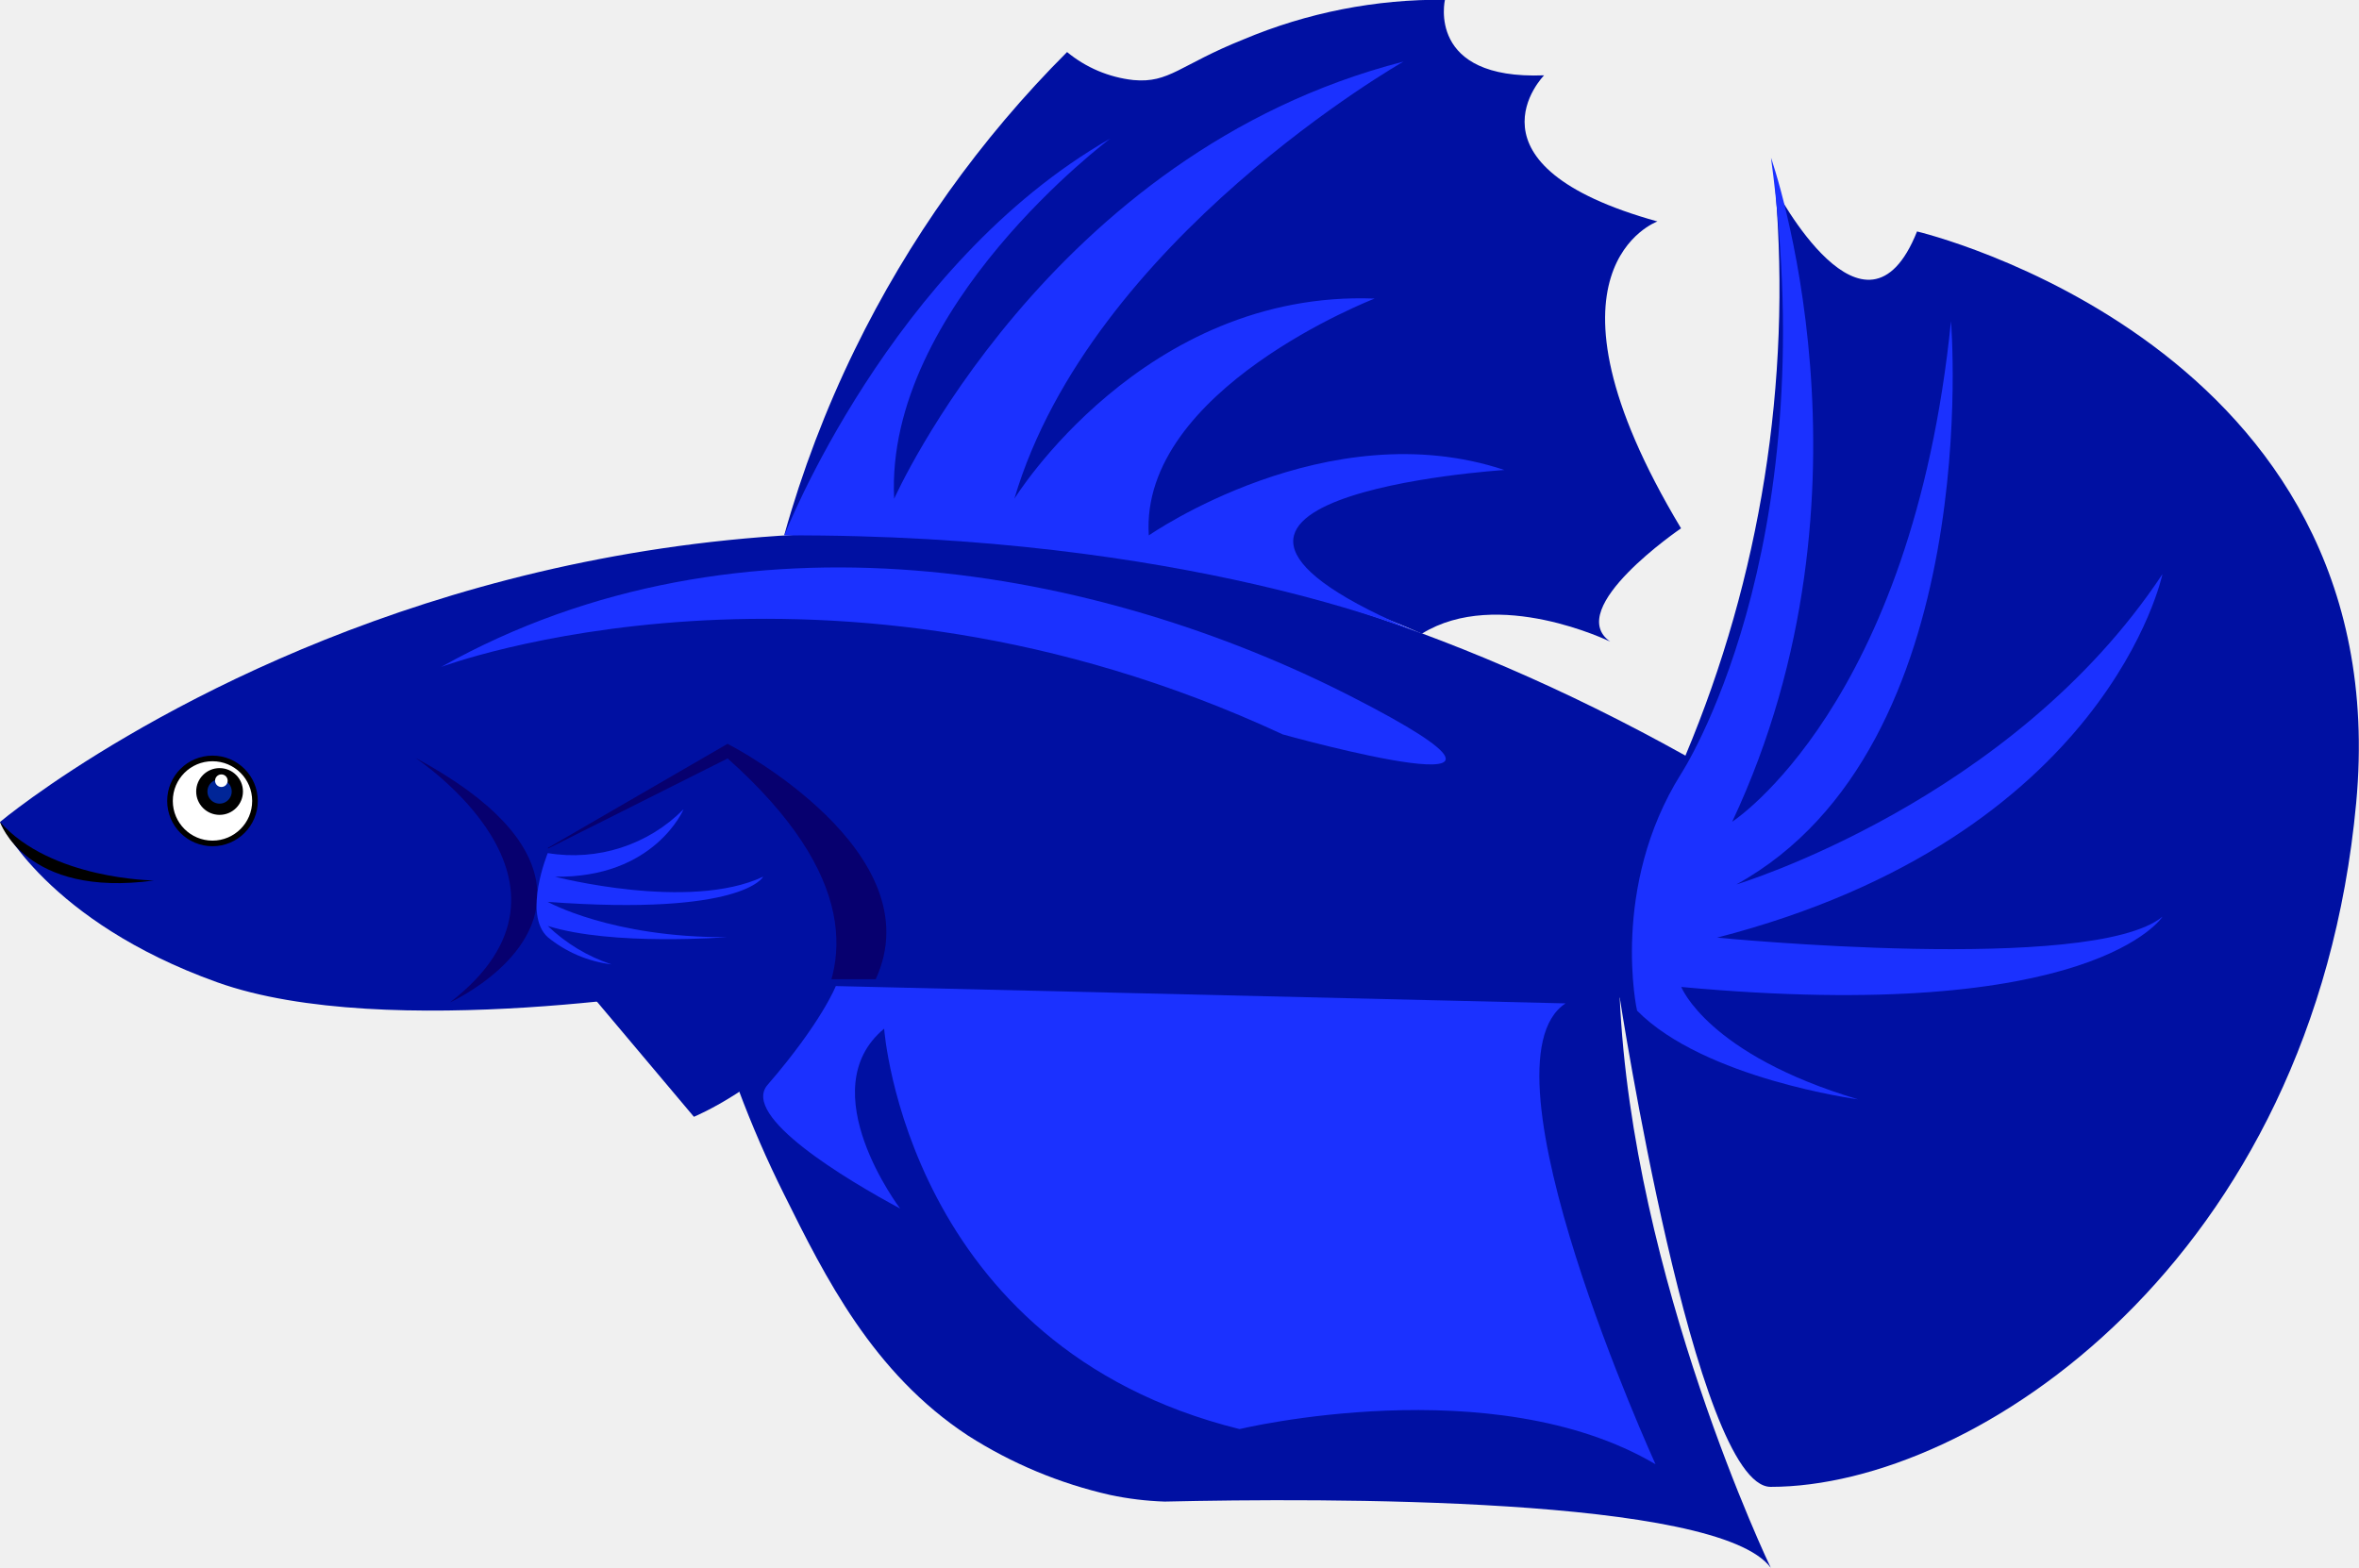
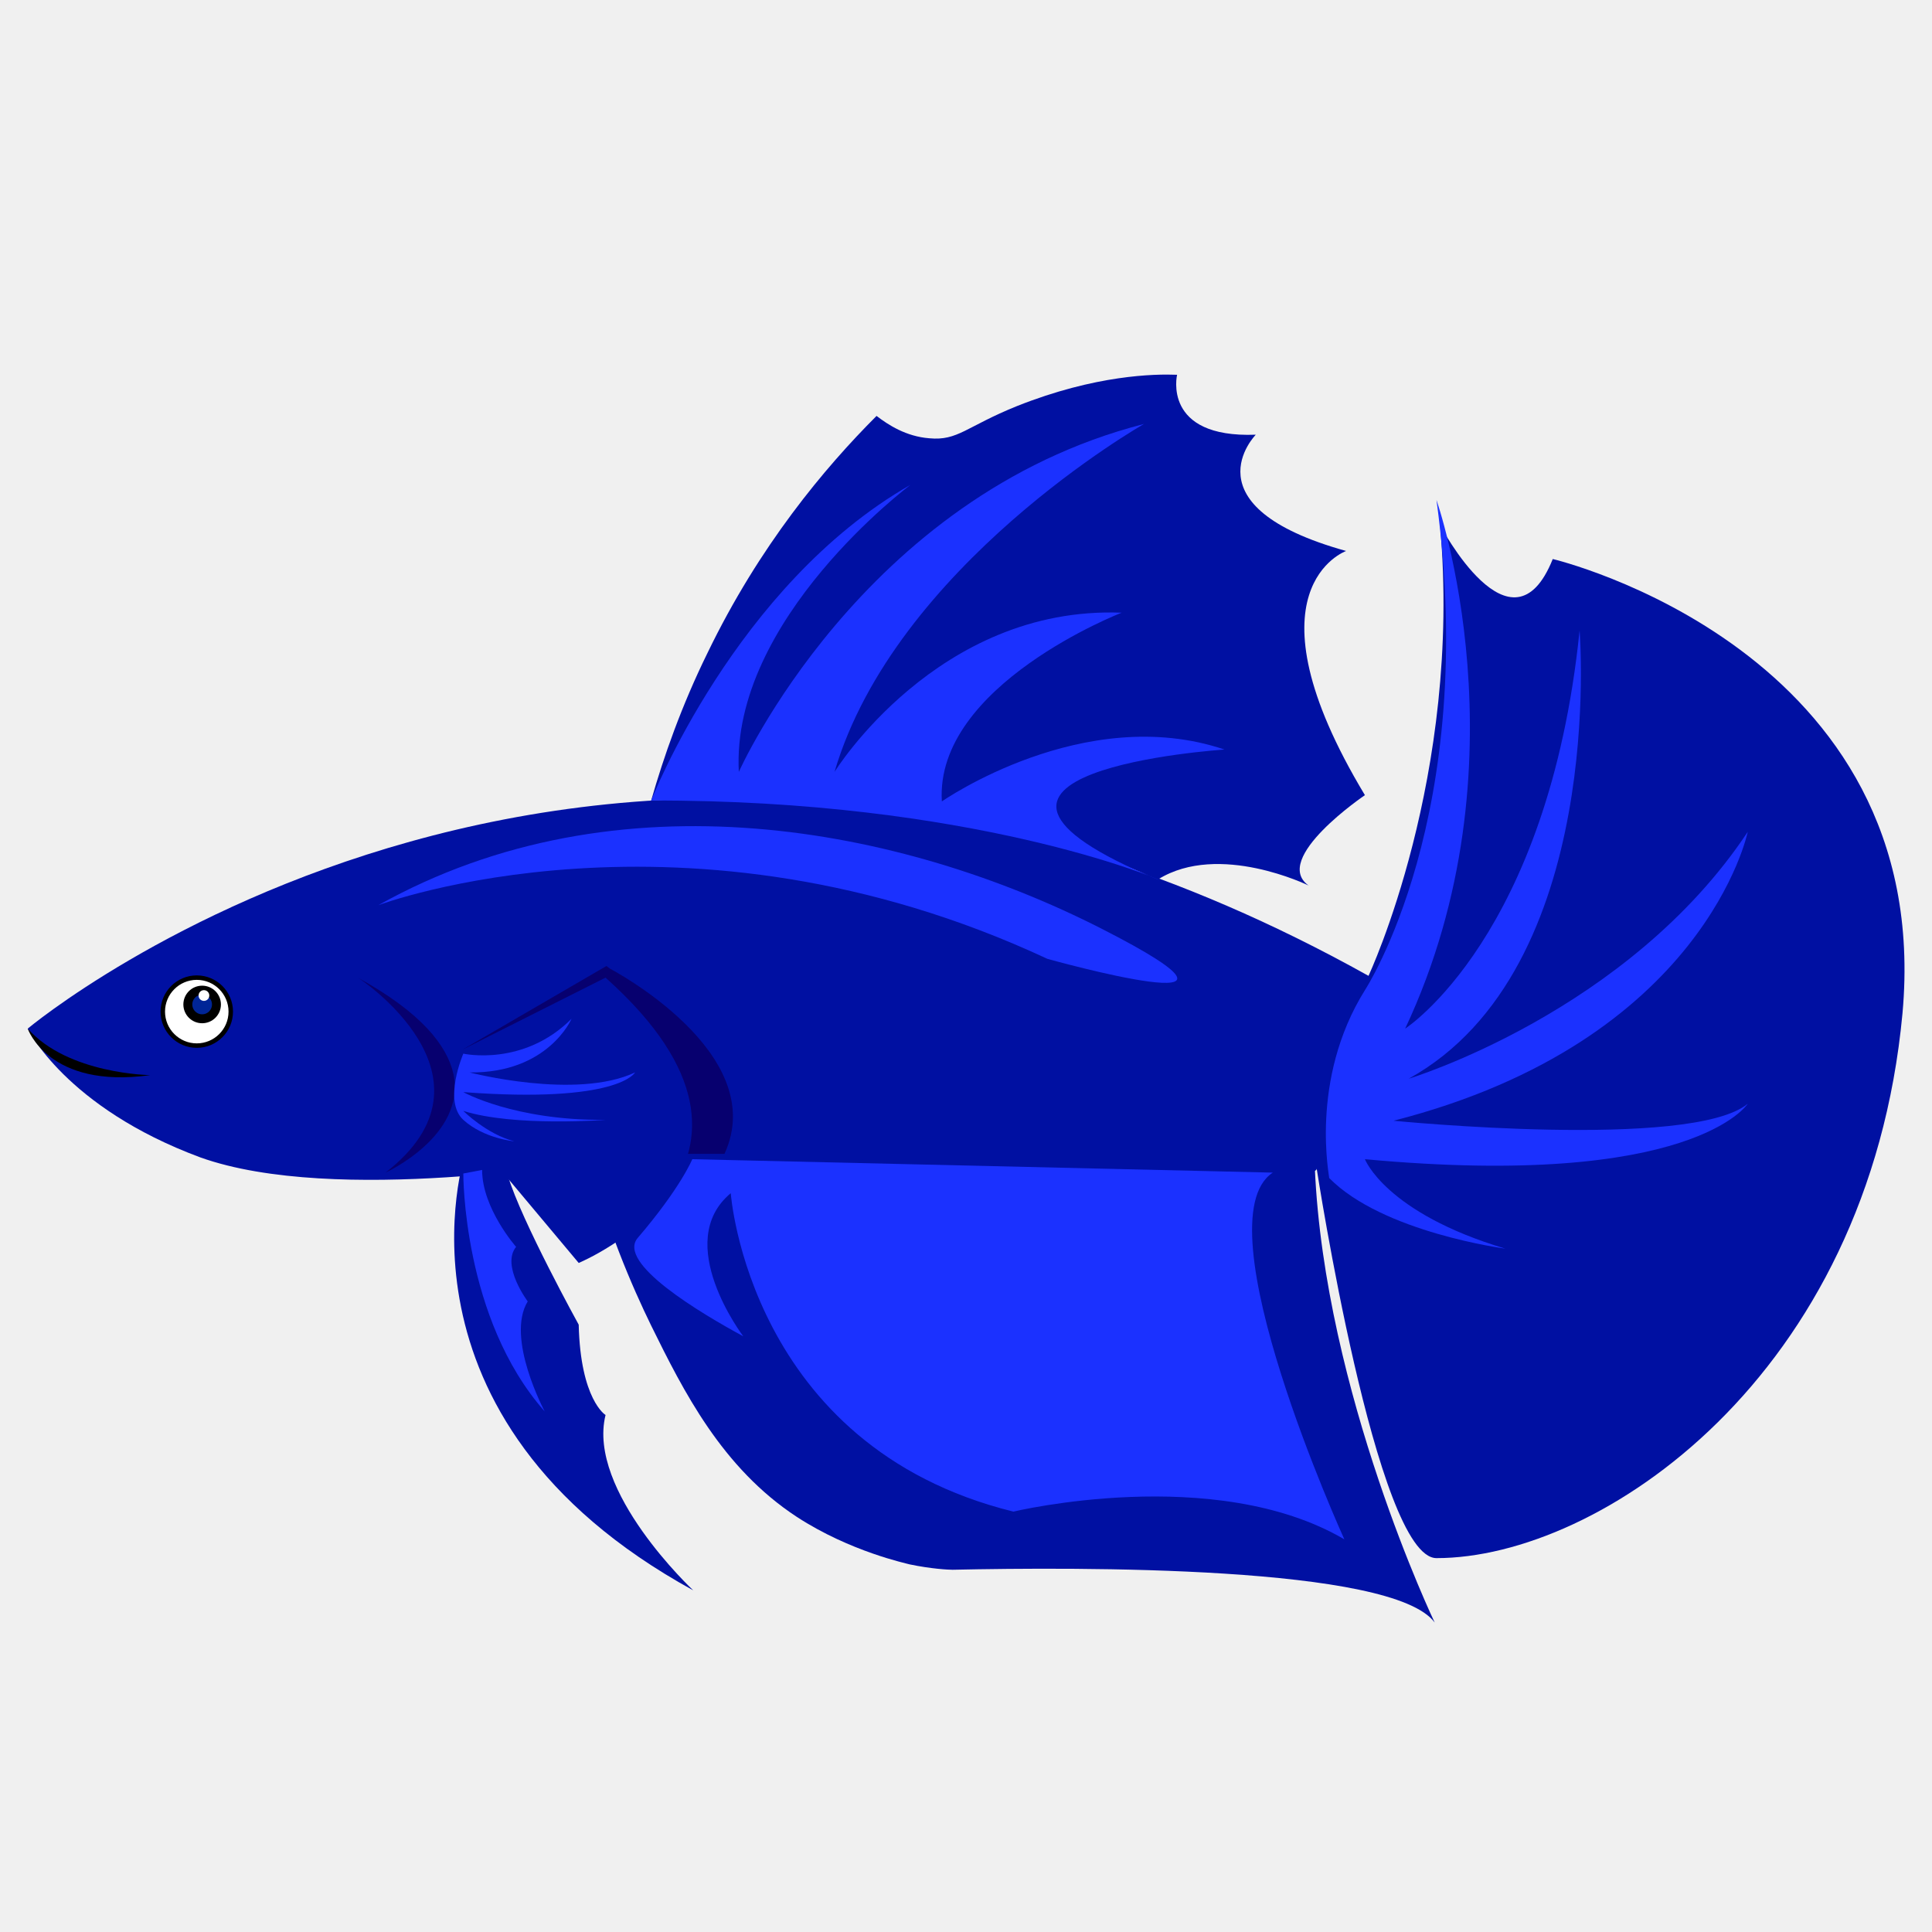
- <svg xmlns="http://www.w3.org/2000/svg" viewBox="0 0 209.82 139.46">
-   <defs>
-     <style>.cls-1{fill:#0010a2;}.cls-2{fill:#07006f;}.cls-3,.cls-5{fill:#fff;}.cls-3,.cls-4{stroke:#000;stroke-miterlimit:10;}.cls-3{stroke-width:0.5px;}.cls-4{fill:#002597;}.cls-6{fill:#1b31ff;}</style>
-   </defs>
-   <g id="body_top_and_tail_fin" data-name="body/top and tail fin">
-     <path class="cls-1" d="M153,109.1a107.39,107.39,0,0,0,8-50.41s8,15.31,12.6,3.78c0,0,42.84,10.08,39.06,50.83s-33.94,60.85-52.08,60.85c-6.72,0-13.44-43.63-13.44-43.63.68,2.29-36.51-1.49-81.06-.84,0,0-28.56,5-43.68-.42S3.09,115,3.09,115,67.15,61.23,153,109.1Z" transform="translate(-3.09 -41.88)" />
-     <path class="cls-1" d="M98,46.51A11.17,11.17,0,0,0,103.89,49c3.21.3,4.12-1.34,9.79-3.61a45,45,0,0,1,17.93-3.53h0s-1.68,7.14,8.82,6.72c0,0-7.92,8,10.08,13,0,0-11.76,4.2,2.1,27.3,0,0-10.5,7.14-6.3,10.08,0,0-10-4.89-16.75-.71a114.74,114.74,0,0,0-15.44-5.43,116.65,116.65,0,0,0-41.27-3.36A97.57,97.57,0,0,1,79.11,73,98.57,98.57,0,0,1,98,46.51Z" transform="translate(-3.09 -41.88)" />
+ <svg xmlns="http://www.w3.org/2000/svg" version="1.1" x="0px" y="0px" viewBox="0 0 216 216" style="enable-background:new 0 0 216 216;" xml:space="preserve">
+   <style type="text/css">
+ 	.st0{fill:#0010A2;}
+ 	.st1{fill:#07006F;}
+ 	.st2{fill:#FFFFFF;stroke:#000000;stroke-width:0.5;stroke-miterlimit:10;}
+ 	.st3{fill:#002597;stroke:#000000;stroke-miterlimit:10;}
+ 	.st4{fill:#FFFFFF;}
+ 	.st5{fill:#1B31FF;}
+ </style>
+   <g id="body_x2F_top_and_tail_fin">
+     <path class="st0" d="M153,109.1c0,0,10.5-22.3,8-50.4c0,0,8,15.3,12.6,3.8c0,0,42.8,10.1,39.1,50.8c-3.8,40.7-33.9,60.9-52.1,60.9   c-6.7,0-13.4-43.6-13.4-43.6c0.7,2.3-36.5-1.5-81.1-0.8c0,0-28.6,5-43.7-0.4C7.3,123.8,3.1,115,3.1,115S67.2,61.2,153,109.1z" />
+     <path class="st0" d="M98,46.5c1.3,1,3.3,2.3,5.9,2.5c3.2,0.3,4.1-1.3,9.8-3.6c8.8-3.5,15.4-3.6,17.9-3.5c0,0,0,0,0,0   s-1.7,7.1,8.8,6.7c0,0-7.9,8,10.1,13c0,0-11.8,4.2,2.1,27.3c0,0-10.5,7.1-6.3,10.1c0,0-10-4.9-16.8-0.7c-4.6-1.9-9.7-3.9-15.4-5.4   c-16.2-4.3-30.6-4.4-41.3-3.4c1.4-4.9,3.4-10.6,6.3-16.5C84.9,61,92.2,52.3,98,46.5z" />
  </g>
-   <g id="fin_shadow" data-name="fin shadow">
-     <path class="cls-2" d="M68.19,108.26s18,9.4,12.79,20.73H69l-17.2-11.67,16-9.27" transform="translate(-3.09 -41.88)" />
+   <g id="fin_shadow">
+     <path class="st1" d="M68.2,108.3c0,0,18,9.4,12.8,20.7H69l-17.2-11.7l16-9.3" />
  </g>
-   <g id="face_bottomfin_and_hands" data-name="face/ bottomfin and hands">
-     <path class="cls-1" d="M65.7,129a96,96,0,0,0,7.15,19.17c3.62,7.29,7.87,15.86,16.34,21.42a39.71,39.71,0,0,0,12.64,5.28,27.75,27.75,0,0,0,4.85.59c14-.32,49.22-.49,53.91,5.89,0,0-12.34-25.72-13.44-50.82Z" transform="translate(-3.09 -41.88)" />
-     <path class="cls-2" d="M43.12,131.05s9-4.09,7.62-11c-.66-3.23-3.57-6.91-10.69-10.75C40.05,109.35,56.94,120.38,43.12,131.05Z" transform="translate(-3.09 -41.88)" />
-     <circle class="cls-3" cx="18.9" cy="71.25" r="3.78" />
-     <path d="M3.09,115s2.26,6.77,13.68,5.21C16.77,120.2,7.64,120.13,3.09,115Z" transform="translate(-3.09 -41.88)" />
-     <circle class="cls-4" cx="19.53" cy="70.41" r="1.58" />
-     <circle class="cls-5" cx="19.69" cy="69.45" r="0.56" />
-     <path class="cls-1" d="M51.81,125.79l13,15.44s26.4-11,3-31.88l-15.94,8Z" transform="translate(-3.09 -41.88)" />
+   <g id="face_x2F__bottomfin_and_hands">
+     <path class="st0" d="M65.7,129c2,8,5,14.9,7.1,19.2c3.6,7.3,7.9,15.9,16.3,21.4c6,3.9,12.3,5.2,12.6,5.3c2.4,0.5,4.3,0.6,4.8,0.6   c14-0.3,49.2-0.5,53.9,5.9c0,0-12.3-25.7-13.4-50.8L65.7,129z" />
+     <path class="st1" d="M43.1,131.1c0,0,9-4.1,7.6-11c-0.7-3.2-3.6-6.9-10.7-10.8C40.1,109.3,56.9,120.4,43.1,131.1z" />
+     <circle class="st2" cx="22" cy="113.1" r="3.8" />
+     <path d="M3.1,115c0,0,2.3,6.8,13.7,5.2C16.8,120.2,7.6,120.1,3.1,115z" />
+     <circle class="st3" cx="22.6" cy="112.3" r="1.6" />
+     <circle class="st4" cx="22.8" cy="111.3" r="0.6" />
+     <path class="st0" d="M51.8,125.8l12.9,15.4c0,0,26.4-11,3-31.9l-15.9,8V125.8z" />
+   </g>
+   <g id="ventral_fins">
+     <path class="st0" d="M52,129c0,0-9.7,29.5,25.5,48.8c0,0-11.9-11.1-9.8-19.6c0,0-2.8-1.7-3-10.1c0,0-6.4-11.6-7.9-16.6   C56.5,130.1,52.3,131,52,129z" />
  </g>
  <g id="highlights">
-     <path class="cls-6" d="M77.43,129.6s-1.26,3.23-6.07,8.79c-2.41,2.79,7,8.43,11.79,11,0,0-8-10.54-1.42-16,0,0,2,28.28,31.61,35.62,0,0,22.52-5.42,37,3.13,0,0-16.24-35.61-8-41Z" transform="translate(-3.09 -41.88)" />
-     <path class="cls-6" d="M152.61,110.72s12.77-19.48,8-54.81c0,0,10.42,29.53-3.45,59.07,0,0,16-10.33,19.46-44.53,0,0,3.14,37.84-19.09,50.11,0,0,24.51-7.38,37.9-27.61,0,0-4.85,23.37-39.61,32.34,0,0,33.34,3.27,39.61-1.86,0,0-6.1,9.64-42.8,6.25,0,0,2.34,6,15.73,10,0,0-13.68-1.83-19.66-7.89C148.68,131.78,146.29,120.8,152.61,110.72Z" transform="translate(-3.09 -41.88)" />
-     <path class="cls-6" d="M72.85,89.51s9.42-24.11,29-35.31c0,0-20.08,15-19.23,32.05,0,0,13.68-30.77,45.3-38.89,0,0-27.78,15.81-34.61,38.89,0,0,11.47-18.59,32.05-17.81,0,0-20.94,8.09-20.09,21.07,0,0,15.87-11.07,31.63-5.82,0,0-36.87,2.36-7.3,14.61C129.56,98.3,108.65,89.35,72.85,89.51Z" transform="translate(-3.09 -41.88)" />
-     <path class="cls-6" d="M42.33,101.21s34.25-12.86,74.85,6c0,0,28.16,7.88,6-3.42S69.08,86.19,42.33,101.21Z" transform="translate(-3.09 -41.88)" />
-     <path class="cls-6" d="M51.81,117.77a13.81,13.81,0,0,0,12.08-3.9s-2.57,6.14-11.44,6c0,0,11.94,3.1,18.52,0,0,0-1.75,3.52-19.16,2.24,0,0,5.67,3.18,15.92,3.14,0,0-10.15.81-15.92-1a15,15,0,0,0,5.67,3.42,11.1,11.1,0,0,1-5.67-2.42C49.57,123.22,51.81,117.77,51.81,117.77Z" transform="translate(-3.09 -41.88)" />
+     <path class="st5" d="M77.4,129.6c0,0-1.3,3.2-6.1,8.8c-2.4,2.8,7,8.4,11.8,11c0,0-8-10.5-1.4-16c0,0,2,28.3,31.6,35.6   c0,0,22.5-5.4,37,3.1c0,0-16.2-35.6-8-41L77.4,129.6z" />
+     <path class="st5" d="M152.6,110.7c0,0,12.8-19.5,8-54.8c0,0,10.4,29.5-3.5,59.1c0,0,16-10.3,19.5-44.5c0,0,3.1,37.8-19.1,50.1   c0,0,24.5-7.4,37.9-27.6c0,0-4.8,23.4-39.6,32.3c0,0,33.3,3.3,39.6-1.9c0,0-6.1,9.6-42.8,6.2c0,0,2.3,6,15.7,10   c0,0-13.7-1.8-19.7-7.9C148.7,131.8,146.3,120.8,152.6,110.7z" />
+     <path class="st5" d="M72.8,89.5c0,0,9.4-24.1,29-35.3c0,0-20.1,15-19.2,32.1c0,0,13.7-30.8,45.3-38.9c0,0-27.8,15.8-34.6,38.9   c0,0,11.5-18.6,32.1-17.8c0,0-20.9,8.1-20.1,21.1c0,0,15.9-11.1,31.6-5.8c0,0-36.9,2.4-7.3,14.6C129.6,98.3,108.7,89.4,72.8,89.5z" />
+     <path class="st5" d="M42.3,101.2c0,0,34.3-12.9,74.8,6c0,0,28.2,7.9,6-3.4S69.1,86.2,42.3,101.2z" />
+     <path class="st5" d="M51.8,117.8c0,0,6.7,1.5,12.1-3.9c0,0-2.6,6.1-11.4,6c0,0,11.9,3.1,18.5,0c0,0-1.8,3.5-19.2,2.2   c0,0,5.7,3.2,15.9,3.1c0,0-10.2,0.8-15.9-1c0,0,2.6,2.6,5.7,3.4c0,0-3.4-0.3-5.7-2.4S51.8,117.8,51.8,117.8z" />
+     <path class="st5" d="M51.8,131.2c0,0-0.1,16.2,9.1,26.6c0,0-4.4-8.2-1.9-12.3c0,0-3-4-1.3-6.1c0,0-3.8-4.3-3.8-8.6c0.1-4.3,0,0,0,0   L51.8,131.2" />
  </g>
</svg>
